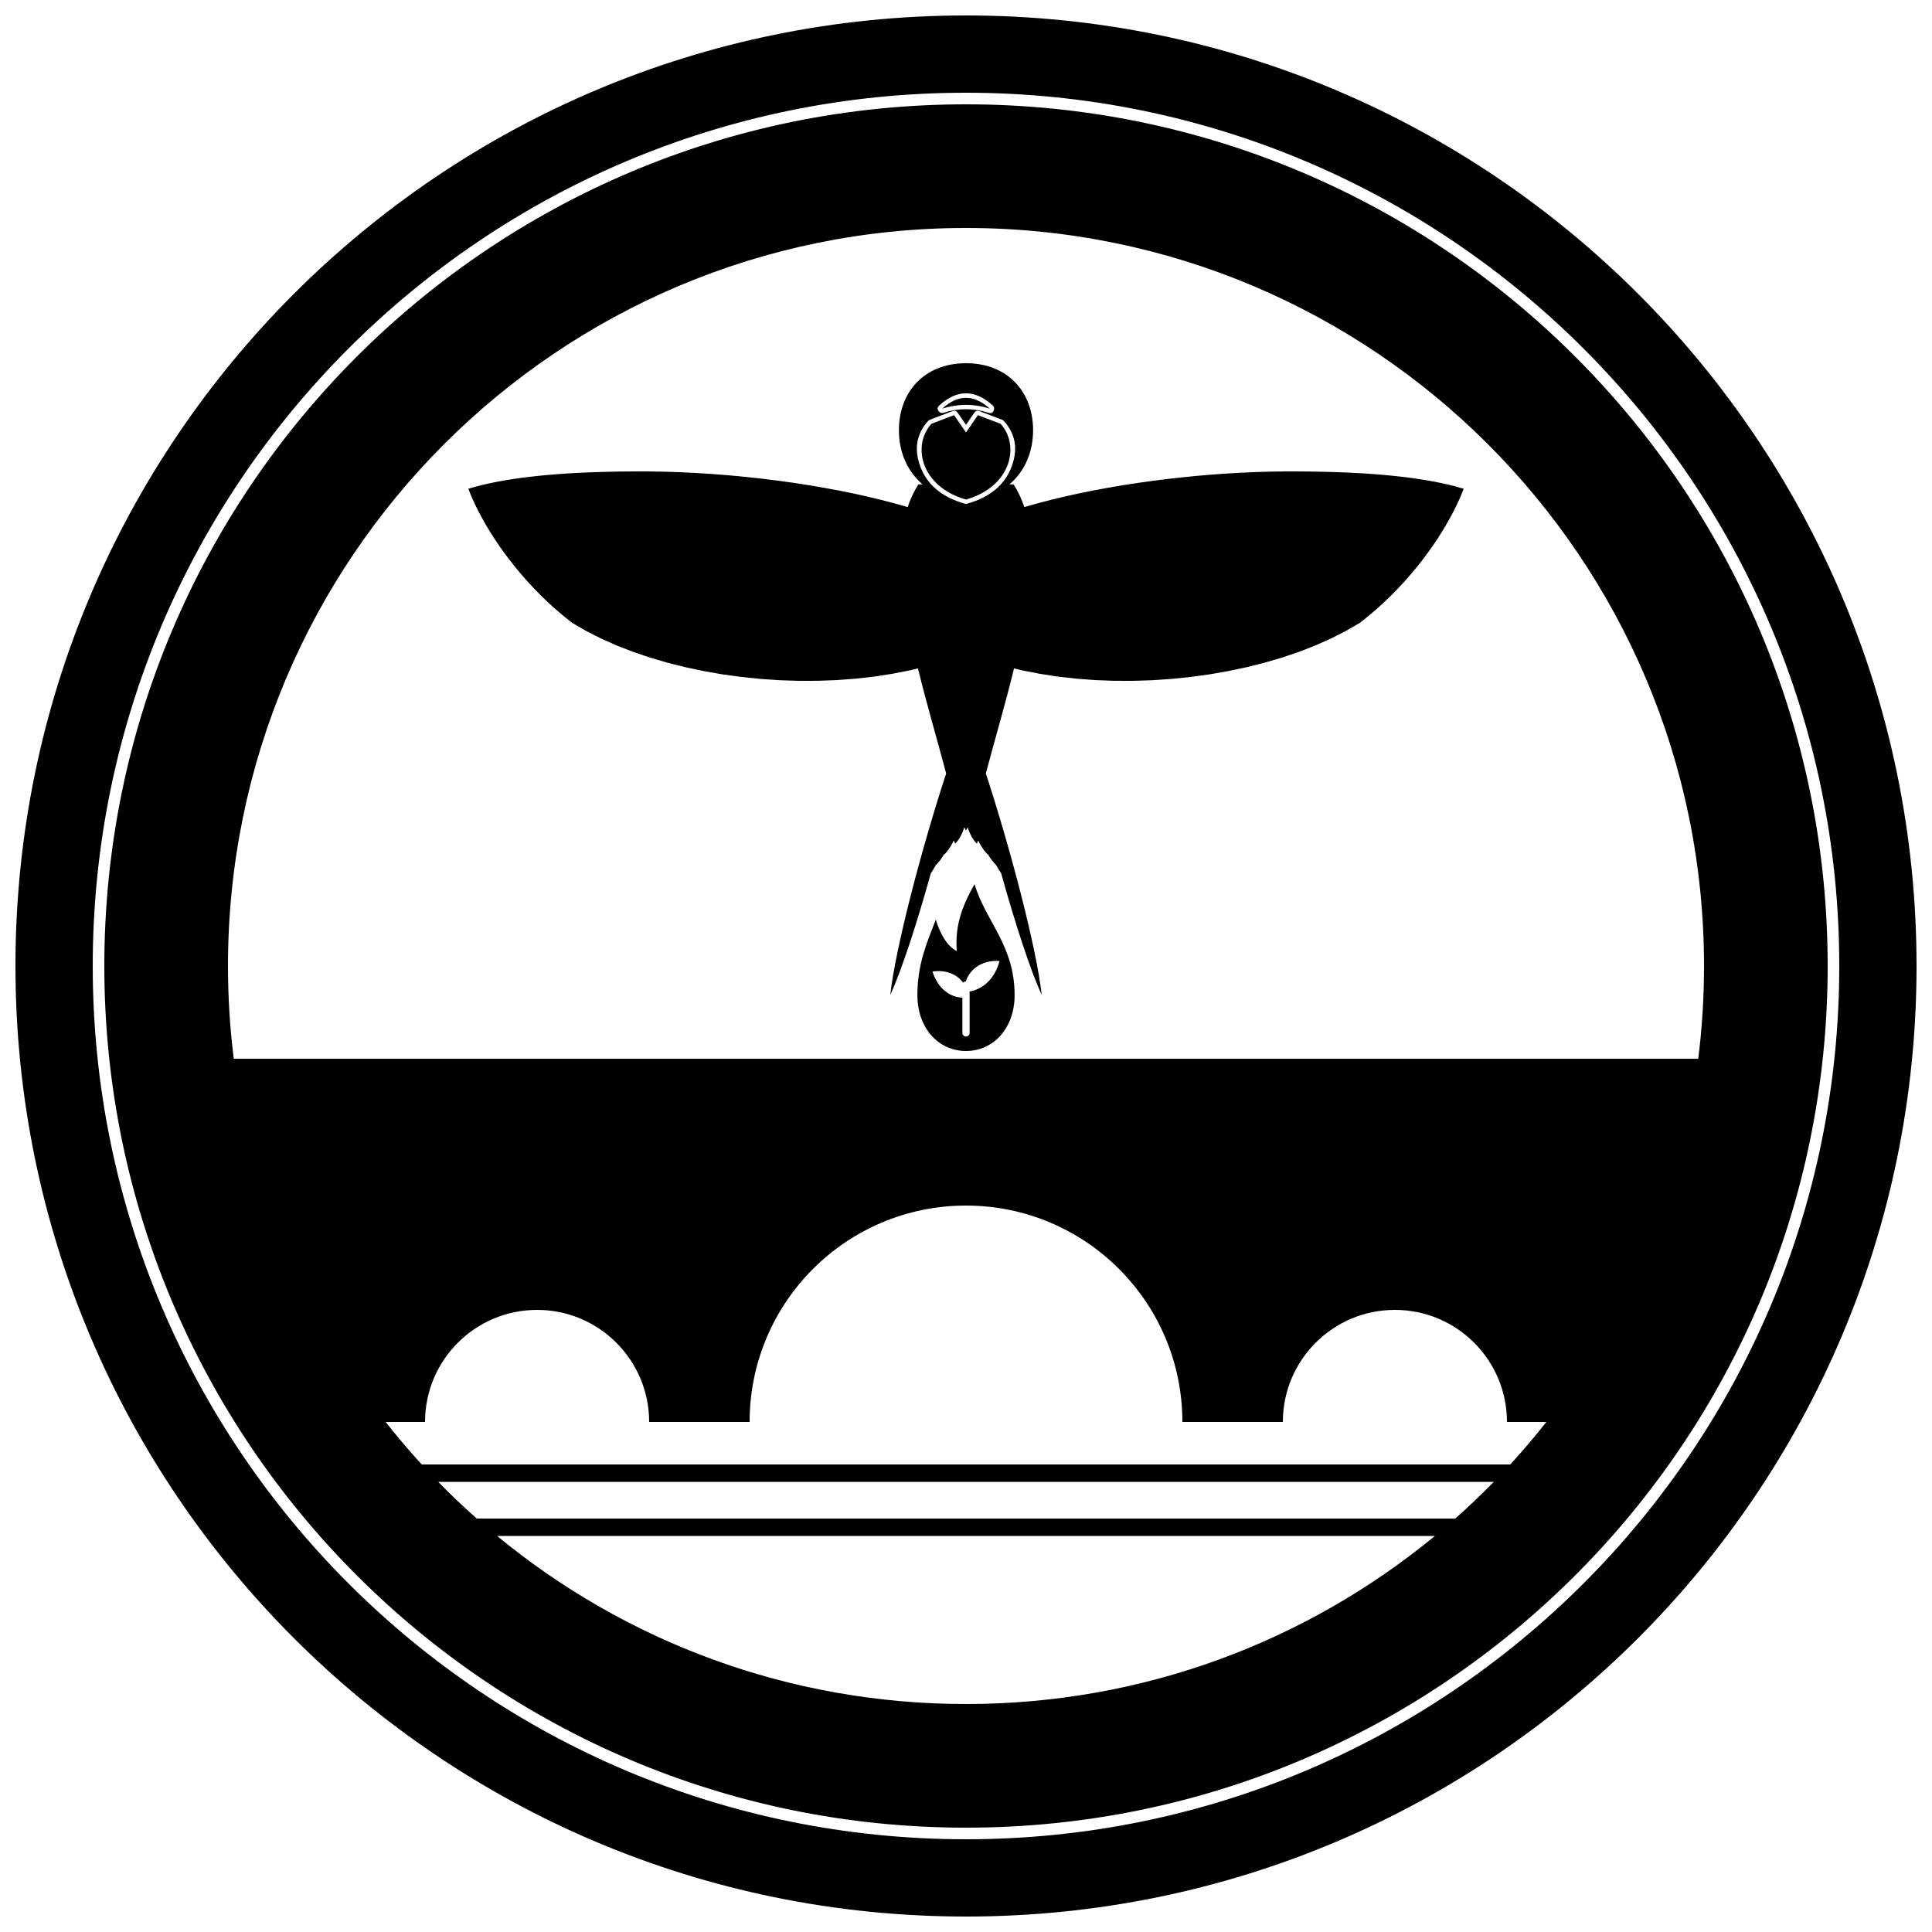
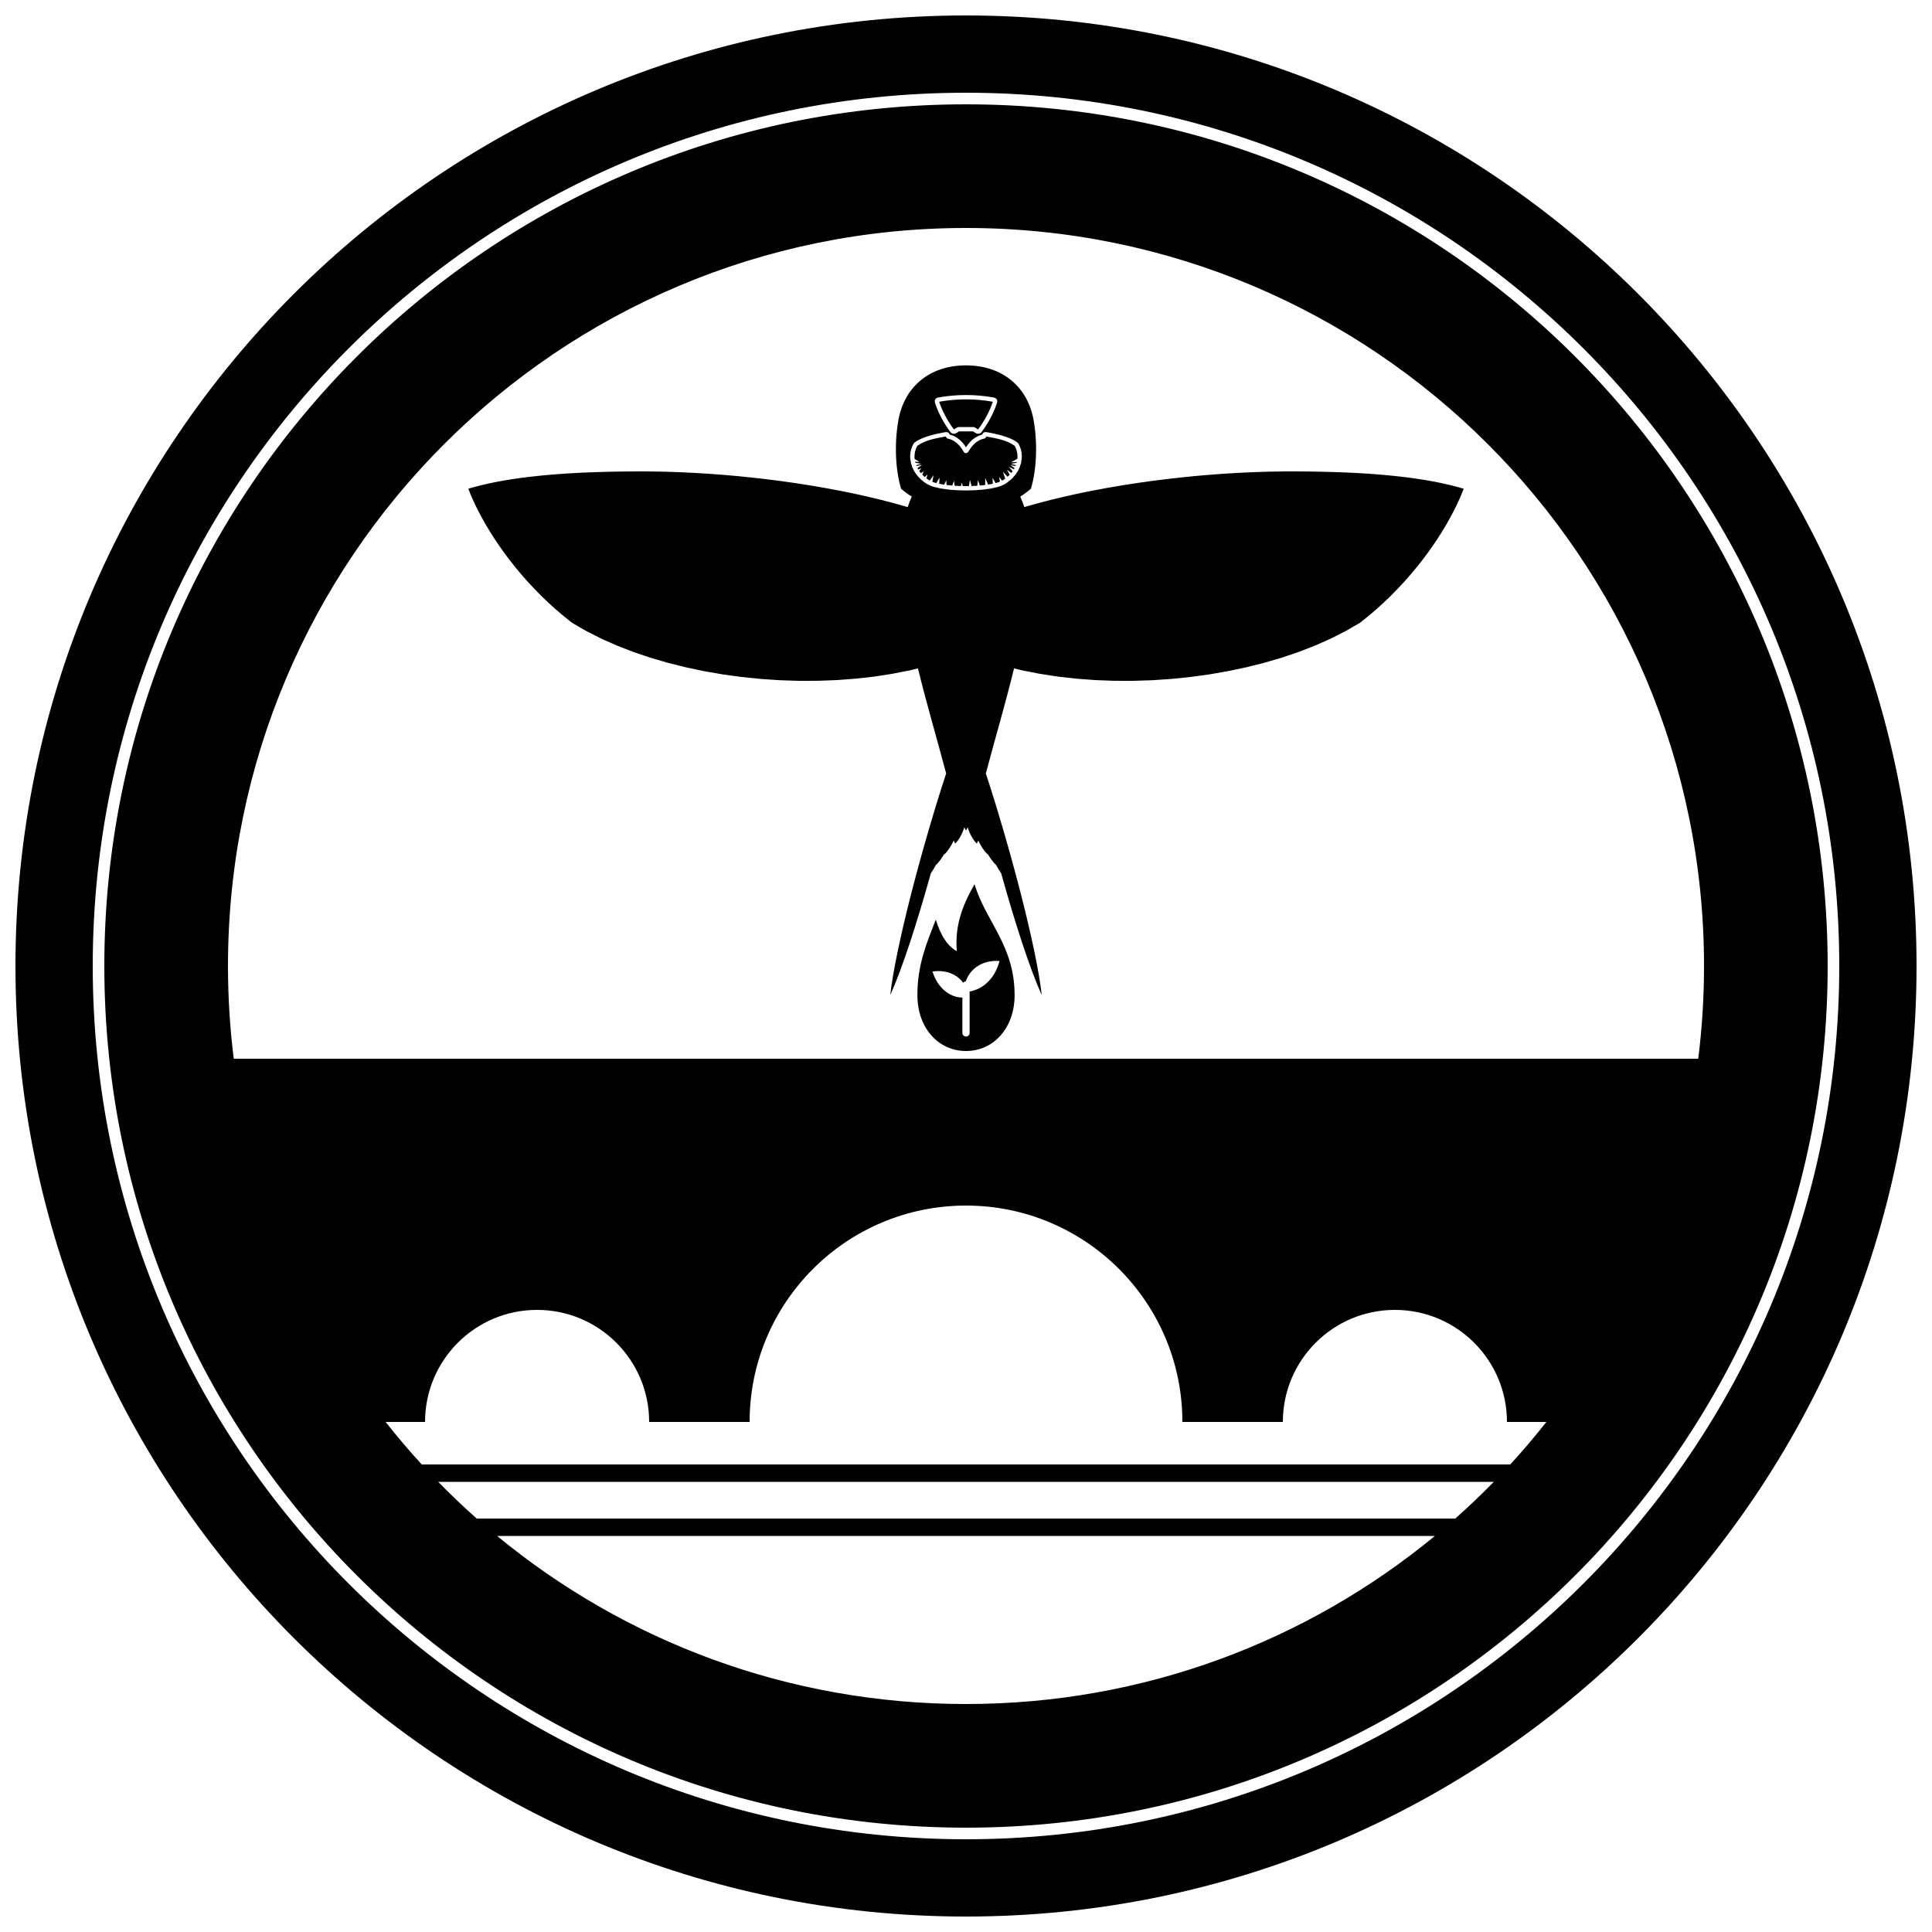
<svg xmlns="http://www.w3.org/2000/svg" viewBox="0 0 1000 1000" role="img" aria-label="קריית חינוך דרור · משלחת לגרמניה 2026">
-   <path fill="#000000" d="M8 500C8 228.28 228.28 8 500 8C771.72 8 992 228.28 992 500C992 771.72 771.72 992 500 992C228.28 992 8 771.72 8 500ZM48 500C48 749.63 250.37 952 500 952C749.63 952 952 749.63 952 500C952 250.37 749.63 48 500 48C250.37 48 48 250.37 48 500ZM54 500C54 253.68 253.68 54 500 54C746.32 54 946 253.68 946 500C946 746.32 746.32 946 500 946C253.68 946 54 746.32 54 500ZM118 500C118 516.26 119.02 532.28 120.99 548H879.01C880.98 532.28 882 516.26 882 500C882 289.03 710.97 118 500 118C289.03 118 118 289.03 118 500ZM500 188C521.28 188 534.72 202.56 534.72 222.72C534.72 233.89 530.48 243.9 522.46 250.72H524.64C526.95 254.31 528.78 258.25 530.19 262.48L531.12 262.2L531.61 262.06L532.09 261.92L533.96 261.4L537.79 260.33L538.99 260.02L539.77 259.8L541.4 259.4L544.62 258.56L546.57 258.1L547.67 257.82L549.24 257.46L551.59 256.9L554.13 256.34L555.74 255.97L556.84 255.74L558.7 255.33L562.33 254.6L563.97 254.26L564.78 254.11L565.91 253.88L570.17 253.09L572.33 252.68L572.88 252.59L573.21 252.52L580.58 251.26L580.65 251.25L580.79 251.22L589.31 249.9L592.63 249.45L595.48 249.04L597.02 248.84L597.88 248.73L599.78 248.49L602.96 248.09L604.9 247.86L606.46 247.67L607.89 247.52L610.44 247.23L614.49 246.81L615.02 246.76L615.33 246.73L617.9 246.46L621.89 246.11L623.55 245.96L624.42 245.89L625.32 245.81L632.69 245.25L639.98 244.81L640.1 244.8L640.36 244.78L641.89 244.71L647.17 244.45L648.09 244.42L648.59 244.39L650.78 244.32L654.25 244.2L655.18 244.18L656.68 244.13L659.74 244.09L661.2 244.06L662.26 244.05L664.57 244.01H666.64L668 244L670.68 244.01H671.43L672.42 244.02L673.34 244.02L675.98 244.04L677.5 244.06L677.7 244.06L678.62 244.07L683.81 244.16L688.93 244.29L689.07 244.3L689.34 244.3L690.73 244.35L693.97 244.46L694.89 244.5L695.1 244.5L695.53 244.52L698.92 244.66L700 244.72L700.75 244.75L702.62 244.86L703.8 244.92L704.43 244.96L706.29 245.06L708.1 245.19L708.57 245.22L709.47 245.29L711.7 245.44L712.63 245.52L713.26 245.57L715.1 245.73L716.99 245.88L717.45 245.93L717.84 245.96L719.81 246.16L722.15 246.39L724.36 246.64L726.71 246.9L726.96 246.93L727.17 246.96L727.81 247.04L730.98 247.45L732.01 247.6L732.04 247.61L732.19 247.63L735.14 248.07L735.98 248.2L736.78 248.32V248.33L739.19 248.73L743.12 249.44L746.93 250.23L750.61 251.08L754.17 251.99L757.6 252.96L756.51 255.73L755.25 258.65L753.83 261.72L752.22 264.91L750.45 268.21L748.53 271.63L746.43 275.12L744.16 278.7L741.72 282.33L739.12 286L736.34 289.71L733.41 293.44L730.29 297.18L727.02 300.91L723.57 304.61L719.97 308.3L716.18 311.93L712.24 315.5L708.12 319L703.84 322.4L696.56 326.61L688.84 330.53L680.73 334.13L672.27 337.42L663.49 340.39L654.43 343.04L645.13 345.37L635.63 347.38L625.98 349.06L616.2 350.4L606.33 351.41L596.43 352.08L586.51 352.4L576.63 352.38L566.82 352.01L557.11 351.28L547.56 350.21L538.18 348.76L529.04 346.97L524.87 345.95C520.45 364.12 514.99 382.5 510.27 400.33C523.18 439.75 536.61 491.22 539.2 515.04C533.19 501.83 525.41 477.89 518.21 452.05C517.33 450.79 516.47 449.36 515.62 447.79C514.1 446.33 512.64 444.37 511.27 442.05C511.25 442.11 511.22 442.18 511.2 442.24C509.4 440.53 507.75 438.02 506.32 435C506.11 435.59 505.87 436.13 505.6 436.64C503.64 434.76 502.02 431.77 500.82 428.23Q500.4 429.12 500 429.92Q499.6 429.12 499.18 428.23C497.98 431.77 496.36 434.76 494.4 436.64C494.13 436.13 493.89 435.59 493.68 435C492.25 438.02 490.6 440.53 488.8 442.24C488.78 442.18 488.75 442.11 488.73 442.05C487.36 444.37 485.9 446.33 484.38 447.79C483.53 449.36 482.67 450.79 481.79 452.05C474.59 477.89 466.81 501.83 460.8 515.04C463.39 491.22 476.82 439.75 489.73 400.33C485.01 382.5 479.55 364.12 475.13 345.95L470.96 346.97L461.82 348.76L452.44 350.21L442.89 351.28L433.18 352.01L423.37 352.38L413.49 352.4L403.57 352.08L393.67 351.41L383.8 350.4L374.02 349.06L364.37 347.38L354.87 345.37L345.57 343.04L336.51 340.39L327.73 337.42L319.27 334.13L311.16 330.53L303.44 326.61L296.16 322.4L291.88 319L287.76 315.5L283.82 311.93L280.03 308.3L276.43 304.61L272.98 300.91L269.71 297.18L266.59 293.44L263.66 289.71L260.88 286L258.28 282.33L255.84 278.7L253.57 275.12L251.47 271.63L249.55 268.21L247.78 264.91L246.17 261.72L244.75 258.65L243.49 255.73L242.4 252.96L245.83 251.99L249.39 251.08L253.07 250.23L256.88 249.44L260.81 248.73L263.22 248.33V248.32L264.02 248.2L264.86 248.07L267.81 247.63L267.96 247.61L267.99 247.6L269.02 247.45L272.19 247.04L272.83 246.96L273.04 246.93L273.29 246.9L275.64 246.64L277.85 246.39L280.19 246.16L282.16 245.96L282.55 245.93L283.01 245.88L284.9 245.73L286.74 245.57L287.37 245.52L288.3 245.44L290.53 245.29L291.43 245.22L291.9 245.19L293.71 245.06L295.57 244.96L296.2 244.92L297.38 244.86L299.25 244.75L300 244.72L301.08 244.66L304.47 244.52L304.9 244.5L305.11 244.5L306.03 244.46L309.27 244.35L310.66 244.3L310.93 244.3L311.07 244.29L316.19 244.16L321.38 244.07L322.3 244.06L322.5 244.06L324.02 244.04L326.66 244.02L327.58 244.02L328.57 244.01H329.32L332 244L333.36 244.01H335.43L337.74 244.05L338.8 244.06L340.26 244.09L343.32 244.13L344.82 244.18L345.75 244.2L349.22 244.32L351.41 244.39L351.91 244.42L352.83 244.45L358.11 244.71L359.64 244.78L359.9 244.8L360.02 244.81L367.31 245.25L374.68 245.81L375.58 245.89L376.45 245.96L378.11 246.11L382.1 246.46L384.67 246.73L384.98 246.76L385.51 246.81L389.56 247.23L392.11 247.52L393.54 247.67L395.1 247.86L397.04 248.09L400.22 248.49L402.12 248.73L402.98 248.84L404.52 249.04L407.37 249.45L410.69 249.9L419.21 251.22L419.35 251.25L419.42 251.26L426.79 252.52L427.12 252.59L427.67 252.68L429.83 253.09L434.09 253.88L435.22 254.11L436.03 254.26L437.67 254.6L441.3 255.33L443.16 255.74L444.26 255.97L445.87 256.34L448.41 256.9L450.76 257.46L452.33 257.82L453.43 258.1L455.38 258.56L458.6 259.4L460.23 259.8L461.01 260.02L462.21 260.33L466.04 261.4L467.91 261.92L468.39 262.06L468.88 262.2L469.81 262.48C471.22 258.25 473.05 254.31 475.36 250.72H477.54C469.52 243.9 465.28 233.89 465.28 222.72C465.28 202.56 478.72 188 500 188ZM781.71 758C788.21 750.91 794.45 743.57 800.4 736H780C780 703.97 754.03 678 722 678C689.97 678 664 703.97 664 736H612C612 674.14 561.86 624 500 624C438.14 624 388 674.14 388 736H336C336 703.97 310.03 678 278 678C245.97 678 220 703.97 220 736H199.6C205.55 743.57 211.79 750.91 218.29 758ZM742.71 795H257.29C323.28 849.36 407.83 882 500 882C592.17 882 676.72 849.36 742.71 795ZM753.24 786C760.12 779.91 766.77 773.57 773.19 767H226.81C233.23 773.57 239.88 779.91 246.76 786ZM504.42 457.64C510.2 477.02 525.16 489.26 525.16 515.1C525.16 532.1 514.28 544 500 544C485.72 544 474.84 532.1 474.84 515.1C474.84 498.78 479.94 487.56 484.36 476C487.08 484.84 490.82 489.94 495.24 492.32C494.22 479.74 497.62 469.54 504.42 457.64ZM480.41 217.86Q471.35 227.94 476.34 241.42Q481.6 255.63 499.38 260.71Q500 260.89 500.62 260.71Q518.4 255.63 523.66 241.42Q528.65 227.94 519.58 217.86Q519.22 217.46 518.72 217.27L506.96 212.79Q505.31 212.16 504.31 213.61L500 219.89L495.69 213.61Q494.69 212.16 493.04 212.79L481.28 217.27Q480.78 217.46 480.41 217.86ZM482.08 219.36 493.84 214.88 500 223.84 506.16 214.88 517.92 219.36C528 230.56 523.52 251.84 500 258.56C476.48 251.84 472 230.56 482.08 219.36ZM501.87 513.19C508.51 512.1 514.93 506.76 517.34 497.42C508.95 496.8 502.26 501.01 499.88 507.96C499.33 508 498.85 508.27 498.53 508.67C495.39 504.31 489.61 501.83 482.66 502.86C485.36 511.56 491.76 516.28 498.13 516.35V534.65C498.13 535.68 498.97 536.52 500 536.52C501.03 536.52 501.87 535.68 501.87 534.65ZM488.36 213.65Q500 209.95 511.64 213.65Q512.71 213.99 513.41 213.63Q514.11 213.27 514.45 212.2Q514.89 210.83 513.83 209.86Q500 197.29 486.17 209.86Q484.52 211.37 486.02 213.03Q486.99 214.09 488.36 213.65ZM487.68 211.52Q500 200.32 512.32 211.52Q500 207.6 487.68 211.52Z" />
+   <path fill="#000000" d="M8 500C8 228.28 228.28 8 500 8C771.72 8 992 228.28 992 500C992 771.72 771.72 992 500 992C228.28 992 8 771.72 8 500ZM48 500C48 749.63 250.37 952 500 952C749.63 952 952 749.63 952 500C952 250.37 749.63 48 500 48C250.37 48 48 250.37 48 500ZM54 500C54 253.68 253.68 54 500 54C746.32 54 946 253.68 946 500C946 746.32 746.32 946 500 946C253.68 946 54 746.32 54 500ZM118 500C118 516.26 119.02 532.28 120.99 548H879.01C880.98 532.28 882 516.26 882 500C882 289.03 710.97 118 500 118C289.03 118 118 289.03 118 500ZM500 189.12C519.04 189.12 531.36 200.32 534.72 216C536.96 227.2 536.96 241.76 533.6 252.96C531.87 254.47 530.02 255.83 528.07 257.05C528.87 258.8 529.57 260.61 530.19 262.48L531.12 262.2L531.61 262.06L532.09 261.92L533.96 261.4L537.79 260.33L538.99 260.02L539.77 259.8L541.4 259.4L544.62 258.56L546.57 258.1L547.67 257.82L549.24 257.46L551.59 256.9L554.13 256.34L555.74 255.97L556.84 255.74L558.7 255.33L562.33 254.6L563.97 254.26L564.78 254.11L565.91 253.88L570.17 253.09L572.33 252.68L572.88 252.59L573.21 252.52L580.58 251.26L580.65 251.25L580.79 251.22L589.31 249.9L592.63 249.45L595.48 249.04L597.02 248.84L597.88 248.73L599.78 248.49L602.96 248.09L604.9 247.86L606.46 247.67L607.89 247.52L610.44 247.23L614.49 246.81L615.02 246.76L615.33 246.73L617.9 246.46L621.89 246.11L623.55 245.96L624.42 245.89L625.32 245.81L632.69 245.25L639.98 244.81L640.1 244.8L640.36 244.78L641.89 244.71L647.17 244.45L648.09 244.42L648.59 244.39L650.78 244.32L654.25 244.2L655.18 244.18L656.68 244.13L659.74 244.09L661.2 244.06L662.26 244.05L664.57 244.01H666.64L668 244L670.68 244.01H671.43L672.42 244.02L673.34 244.02L675.98 244.04L677.5 244.06L677.7 244.06L678.62 244.07L683.81 244.16L688.93 244.29L689.07 244.3L689.34 244.3L690.73 244.35L693.97 244.46L694.89 244.5L695.1 244.5L695.53 244.52L698.92 244.66L700 244.72L700.75 244.75L702.62 244.86L703.8 244.92L704.43 244.96L706.29 245.06L708.1 245.19L708.57 245.22L709.47 245.29L711.7 245.44L712.63 245.52L713.26 245.57L715.1 245.73L716.99 245.88L717.45 245.93L717.84 245.96L719.81 246.16L722.15 246.39L724.36 246.64L726.71 246.9L726.96 246.93L727.17 246.96L727.81 247.04L730.98 247.45L732.01 247.6L732.04 247.61L732.19 247.63L735.14 248.07L735.98 248.2L736.78 248.32V248.33L739.19 248.73L743.12 249.44L746.93 250.23L750.61 251.08L754.17 251.99L757.6 252.96L756.51 255.73L755.25 258.65L753.83 261.72L752.22 264.91L750.45 268.21L748.53 271.63L746.43 275.12L744.16 278.7L741.72 282.33L739.12 286L736.34 289.71L733.41 293.44L730.29 297.18L727.02 300.91L723.57 304.61L719.97 308.3L716.18 311.93L712.24 315.5L708.12 319L703.84 322.4L696.56 326.61L688.84 330.53L680.73 334.13L672.27 337.42L663.49 340.39L654.43 343.04L645.13 345.37L635.63 347.38L625.98 349.06L616.2 350.4L606.33 351.41L596.43 352.08L586.51 352.4L576.63 352.38L566.82 352.01L557.11 351.28L547.56 350.21L538.18 348.76L529.04 346.97L524.87 345.95C520.45 364.12 514.99 382.5 510.27 400.33C523.18 439.75 536.61 491.22 539.2 515.04C533.19 501.83 525.41 477.89 518.21 452.05C517.33 450.79 516.47 449.36 515.62 447.79C514.1 446.33 512.64 444.37 511.27 442.05C511.25 442.11 511.22 442.18 511.2 442.24C509.4 440.53 507.75 438.02 506.32 435C506.11 435.59 505.87 436.13 505.6 436.64C503.64 434.76 502.02 431.77 500.82 428.23Q500.4 429.12 500 429.92Q499.6 429.12 499.18 428.23C497.98 431.77 496.36 434.76 494.4 436.64C494.13 436.13 493.89 435.59 493.68 435C492.25 438.02 490.6 440.53 488.8 442.24C488.78 442.18 488.75 442.11 488.73 442.05C487.36 444.37 485.9 446.33 484.38 447.79C483.53 449.36 482.67 450.79 481.79 452.05C474.59 477.89 466.81 501.83 460.8 515.04C463.39 491.22 476.82 439.75 489.73 400.33C485.01 382.5 479.55 364.12 475.13 345.95L470.96 346.97L461.82 348.76L452.44 350.21L442.89 351.28L433.18 352.01L423.37 352.38L413.49 352.4L403.57 352.08L393.67 351.41L383.8 350.4L374.02 349.06L364.37 347.38L354.87 345.37L345.57 343.04L336.51 340.39L327.73 337.42L319.27 334.13L311.16 330.53L303.44 326.61L296.16 322.4L291.88 319L287.76 315.5L283.82 311.93L280.03 308.3L276.43 304.61L272.98 300.91L269.71 297.18L266.59 293.44L263.66 289.71L260.88 286L258.28 282.33L255.84 278.7L253.57 275.12L251.47 271.63L249.55 268.21L247.78 264.91L246.17 261.72L244.75 258.65L243.49 255.73L242.4 252.96L245.83 251.99L249.39 251.08L253.07 250.23L256.88 249.44L260.81 248.73L263.22 248.33V248.32L264.02 248.2L264.86 248.07L267.81 247.63L267.96 247.61L267.99 247.6L269.02 247.45L272.19 247.04L272.83 246.96L273.04 246.93L273.29 246.9L275.64 246.64L277.85 246.39L280.19 246.16L282.16 245.96L282.55 245.93L283.01 245.88L284.9 245.73L286.74 245.57L287.37 245.52L288.3 245.44L290.53 245.29L291.43 245.22L291.9 245.19L293.71 245.06L295.57 244.96L296.2 244.92L297.38 244.86L299.25 244.75L300 244.72L301.08 244.66L304.47 244.52L304.9 244.5L305.11 244.5L306.03 244.46L309.27 244.35L310.66 244.3L310.93 244.3L311.07 244.29L316.19 244.16L321.38 244.07L322.3 244.06L322.5 244.06L324.02 244.04L326.66 244.02L327.58 244.02L328.57 244.01H329.32L332 244L333.36 244.01H335.43L337.74 244.05L338.8 244.06L340.26 244.09L343.32 244.13L344.82 244.18L345.75 244.2L349.22 244.32L351.41 244.39L351.91 244.42L352.83 244.45L358.11 244.71L359.64 244.78L359.9 244.8L360.02 244.81L367.31 245.25L374.68 245.81L375.58 245.89L376.45 245.96L378.11 246.11L382.1 246.46L384.67 246.73L384.98 246.76L385.51 246.81L389.56 247.23L392.11 247.52L393.54 247.67L395.1 247.86L397.04 248.09L400.22 248.49L402.12 248.73L402.98 248.84L404.52 249.04L407.37 249.45L410.69 249.9L419.21 251.22L419.35 251.25L419.42 251.26L426.79 252.52L427.12 252.59L427.67 252.68L429.83 253.09L434.09 253.88L435.22 254.11L436.03 254.26L437.67 254.6L441.3 255.33L443.16 255.74L444.26 255.97L445.87 256.34L448.41 256.9L450.76 257.46L452.33 257.82L453.43 258.1L455.38 258.56L458.6 259.4L460.23 259.8L461.01 260.02L462.21 260.33L466.04 261.4L467.91 261.92L468.39 262.06L468.88 262.2L469.81 262.48C470.43 260.61 471.13 258.8 471.93 257.05C469.98 255.83 468.13 254.47 466.4 252.96C463.04 241.76 463.04 227.2 465.28 216C468.64 200.32 480.96 189.12 500 189.12ZM781.71 758C788.21 750.91 794.45 743.57 800.4 736H780C780 703.97 754.03 678 722 678C689.97 678 664 703.97 664 736H612C612 674.14 561.86 624 500 624C438.14 624 388 674.14 388 736H336C336 703.97 310.03 678 278 678C245.97 678 220 703.97 220 736H199.6C205.55 743.57 211.79 750.91 218.29 758ZM742.71 795H257.29C323.28 849.36 407.83 882 500 882C592.17 882 676.72 849.36 742.71 795ZM753.24 786C760.12 779.91 766.77 773.57 773.19 767H226.81C233.23 773.57 239.88 779.91 246.76 786ZM504.42 457.64C510.2 477.02 525.16 489.26 525.16 515.1C525.16 532.1 514.28 544 500 544C485.72 544 474.84 532.1 474.84 515.1C474.84 498.78 479.94 487.56 484.36 476C487.08 484.84 490.82 489.94 495.24 492.32C494.22 479.74 497.62 469.54 504.42 457.64ZM491.6 224.95Q490.95 223.37 489.16 223.71Q488.76 223.78 487.99 223.93Q477.66 225.84 473.46 228.99Q473.08 229.27 472.85 229.67Q470.74 233.38 471.18 237.77Q471.23 238.26 471.44 238.64Q471.42 238.78 471.42 238.94Q471.41 239.18 471.46 239.42Q471.51 239.72 471.62 240.11Q471.73 240.52 471.93 240.83Q471.96 241.09 472.03 241.38Q472.07 241.52 472.13 241.65Q472.14 241.67 472.17 241.75Q472.25 241.97 472.31 242.1Q472.45 242.4 472.62 242.63Q472.71 242.98 472.91 243.36Q473.2 243.89 473.36 244.17Q473.53 244.44 473.71 244.65Q473.8 244.84 473.94 245.04Q474.38 245.68 474.9 246.33Q475.13 246.6 475.37 246.8Q475.5 247.01 475.69 247.21Q476.39 247.95 477.18 248.62Q477.46 248.86 477.74 249.01Q477.93 249.24 478.19 249.43Q479.1 250.1 480.03 250.65Q480.54 250.96 481 251.03Q481.32 251.3 481.8 251.48Q482.89 251.9 484.09 252.21Q484.51 252.31 484.88 252.3Q485.21 252.47 485.64 252.57Q486.89 252.85 488.38 253.07Q488.72 253.12 489.01 253.1Q489.3 253.2 489.64 253.24Q490.98 253.42 492.69 253.57Q493.04 253.6 493.34 253.56Q493.63 253.64 493.98 253.66Q495.75 253.77 497.25 253.82Q497.52 253.83 497.75 253.8Q498 253.84 498.27 253.84Q499.9 253.86 501.52 253.84Q501.92 253.84 502.25 253.75Q502.57 253.82 502.95 253.81Q504.67 253.75 506 253.66Q506.38 253.63 506.68 253.54Q506.99 253.59 507.35 253.56Q508.96 253.42 510.19 253.27Q510.64 253.21 510.99 253.06Q511.36 253.11 511.8 253.04Q513.31 252.81 514.37 252.57Q514.79 252.48 515.11 252.31Q515.48 252.33 515.9 252.21Q517.24 251.86 518.34 251.42Q518.72 251.28 518.99 251.07Q519.4 250.99 519.84 250.73Q520.76 250.2 521.63 249.56Q522 249.29 522.23 248.97Q522.59 248.8 522.97 248.48Q523.56 247.98 524.19 247.33Q524.44 247.06 524.6 246.79Q524.9 246.56 525.18 246.21Q525.61 245.68 525.95 245.21Q526.14 244.94 526.25 244.67Q526.54 244.37 526.78 243.92Q526.88 243.73 527.09 243.36L527.09 243.35Q527.29 243 527.38 242.68Q527.58 242.4 527.73 242.02Q527.75 241.95 527.8 241.83Q527.86 241.67 527.9 241.59Q528.07 241.13 528.11 240.74Q528.24 240.51 528.33 240.24Q528.4 240.02 528.49 239.67L528.49 239.67Q528.65 239.03 528.58 238.52Q528.78 238.14 528.83 237.64Q529.23 233.36 527.15 229.68Q526.92 229.27 526.54 228.99Q522.34 225.83 511.99 223.92Q511.23 223.78 510.84 223.71Q508.93 223.35 508.37 224.96Q503.43 226.19 500 231.52Q496.56 226.17 491.6 224.95ZM490.74 227.06Q495.48 228.04 498.74 233.75Q499.46 235.01 500.72 234.29Q501.07 234.09 501.26 233.75Q504.52 228.04 509.26 227.06Q510.36 226.83 510.43 225.92C515.62 226.89 521.11 227.72 525.2 230.78C526.36 232.84 526.82 235.14 526.6 237.44L523.31 239.31L526.32 239.12C526.28 239.26 526.25 239.4 526.21 239.54L523.2 240.06L525.8 240.78C525.75 240.93 525.69 241.07 525.63 241.21L522.94 240.77L525.13 242.26C525.03 242.47 524.91 242.67 524.79 242.87L522.14 241.6L524.12 243.92C523.91 244.22 523.68 244.51 523.45 244.8L521.19 243.09L522.58 245.77C522.25 246.12 521.89 246.46 521.52 246.78L519.1 244.16L520.3 247.75C519.8 248.12 519.27 248.47 518.72 248.79L517.2 246.9L517.52 249.35C516.87 249.6 516.13 249.83 515.33 250.04L513.72 247.32L513.89 250.38C513.12 250.55 512.3 250.7 511.45 250.83L509.95 247.39L509.92 251.04C509.03 251.15 508.11 251.25 507.16 251.33L506.16 248.52L505.84 251.43C504.87 251.49 503.88 251.54 502.87 251.57L502.06 248.39L501.5 251.6C500.43 251.62 499.36 251.62 498.3 251.6L497.88 249.8L497.33 251.58C496.24 251.55 495.17 251.49 494.12 251.42L493.81 248.85L492.88 251.33C491.87 251.25 490.88 251.14 489.93 251.02L489.81 248.61L488.71 250.85C487.8 250.72 486.93 250.56 486.12 250.39L486.31 247.18L484.65 250.04C483.9 249.84 483.22 249.63 482.6 249.39L483.19 245.99L481.18 248.73C480.59 248.38 480.04 248.01 479.52 247.62L480.08 245.56L478.64 246.92C478.17 246.52 477.73 246.11 477.32 245.67L478.2 243.81L476.64 244.91C476.34 244.54 476.05 244.16 475.78 243.78L476.92 242.33L475.3 243.03C475.15 242.78 475.01 242.53 474.88 242.28L477.26 240.68L474.35 241.18C474.3 241.05 474.25 240.92 474.2 240.79L476.85 240.06L473.79 239.53C473.74 239.36 473.7 239.18 473.66 239.01L475.9 239.07L473.41 237.55C473.17 235.21 473.62 232.87 474.8 230.78C478.89 227.71 484.39 226.89 489.57 225.91Q489.65 226.14 489.8 226.39Q490.12 226.93 490.74 227.06ZM483.99 208.64Q486.61 216.52 491.94 223.62Q492.61 224.51 493.73 224.51H493.76Q494.39 224.51 494.93 224.18L496.41 223.28H503.59L505.07 224.18Q505.61 224.51 506.24 224.51H506.27Q507.39 224.51 508.06 223.62Q513.39 216.52 516.01 208.64Q516.37 207.58 516.01 206.87Q515.66 206.17 514.6 205.81Q514.44 205.76 514.28 205.73Q500 203.2 485.72 205.73Q483.52 206.12 483.91 208.33Q483.94 208.49 483.99 208.64ZM501.87 513.19C508.51 512.1 514.93 506.76 517.34 497.42C508.95 496.8 502.26 501.01 499.88 507.96C499.33 508 498.85 508.27 498.53 508.67C495.39 504.31 489.61 501.83 482.66 502.86C485.36 511.56 491.76 516.28 498.13 516.35V534.65C498.13 535.68 498.97 536.52 500 536.52C501.03 536.52 501.87 535.68 501.87 534.65ZM486.11 207.94Q500 205.47 513.89 207.94C512.32 212.64 509.63 217.79 506.27 222.27H506.24L504.57 221.25Q504.22 221.04 503.81 221.04H496.19Q495.78 221.04 495.43 221.25L493.76 222.27H493.73C490.37 217.79 487.68 212.64 486.11 207.94Z" />
</svg>
